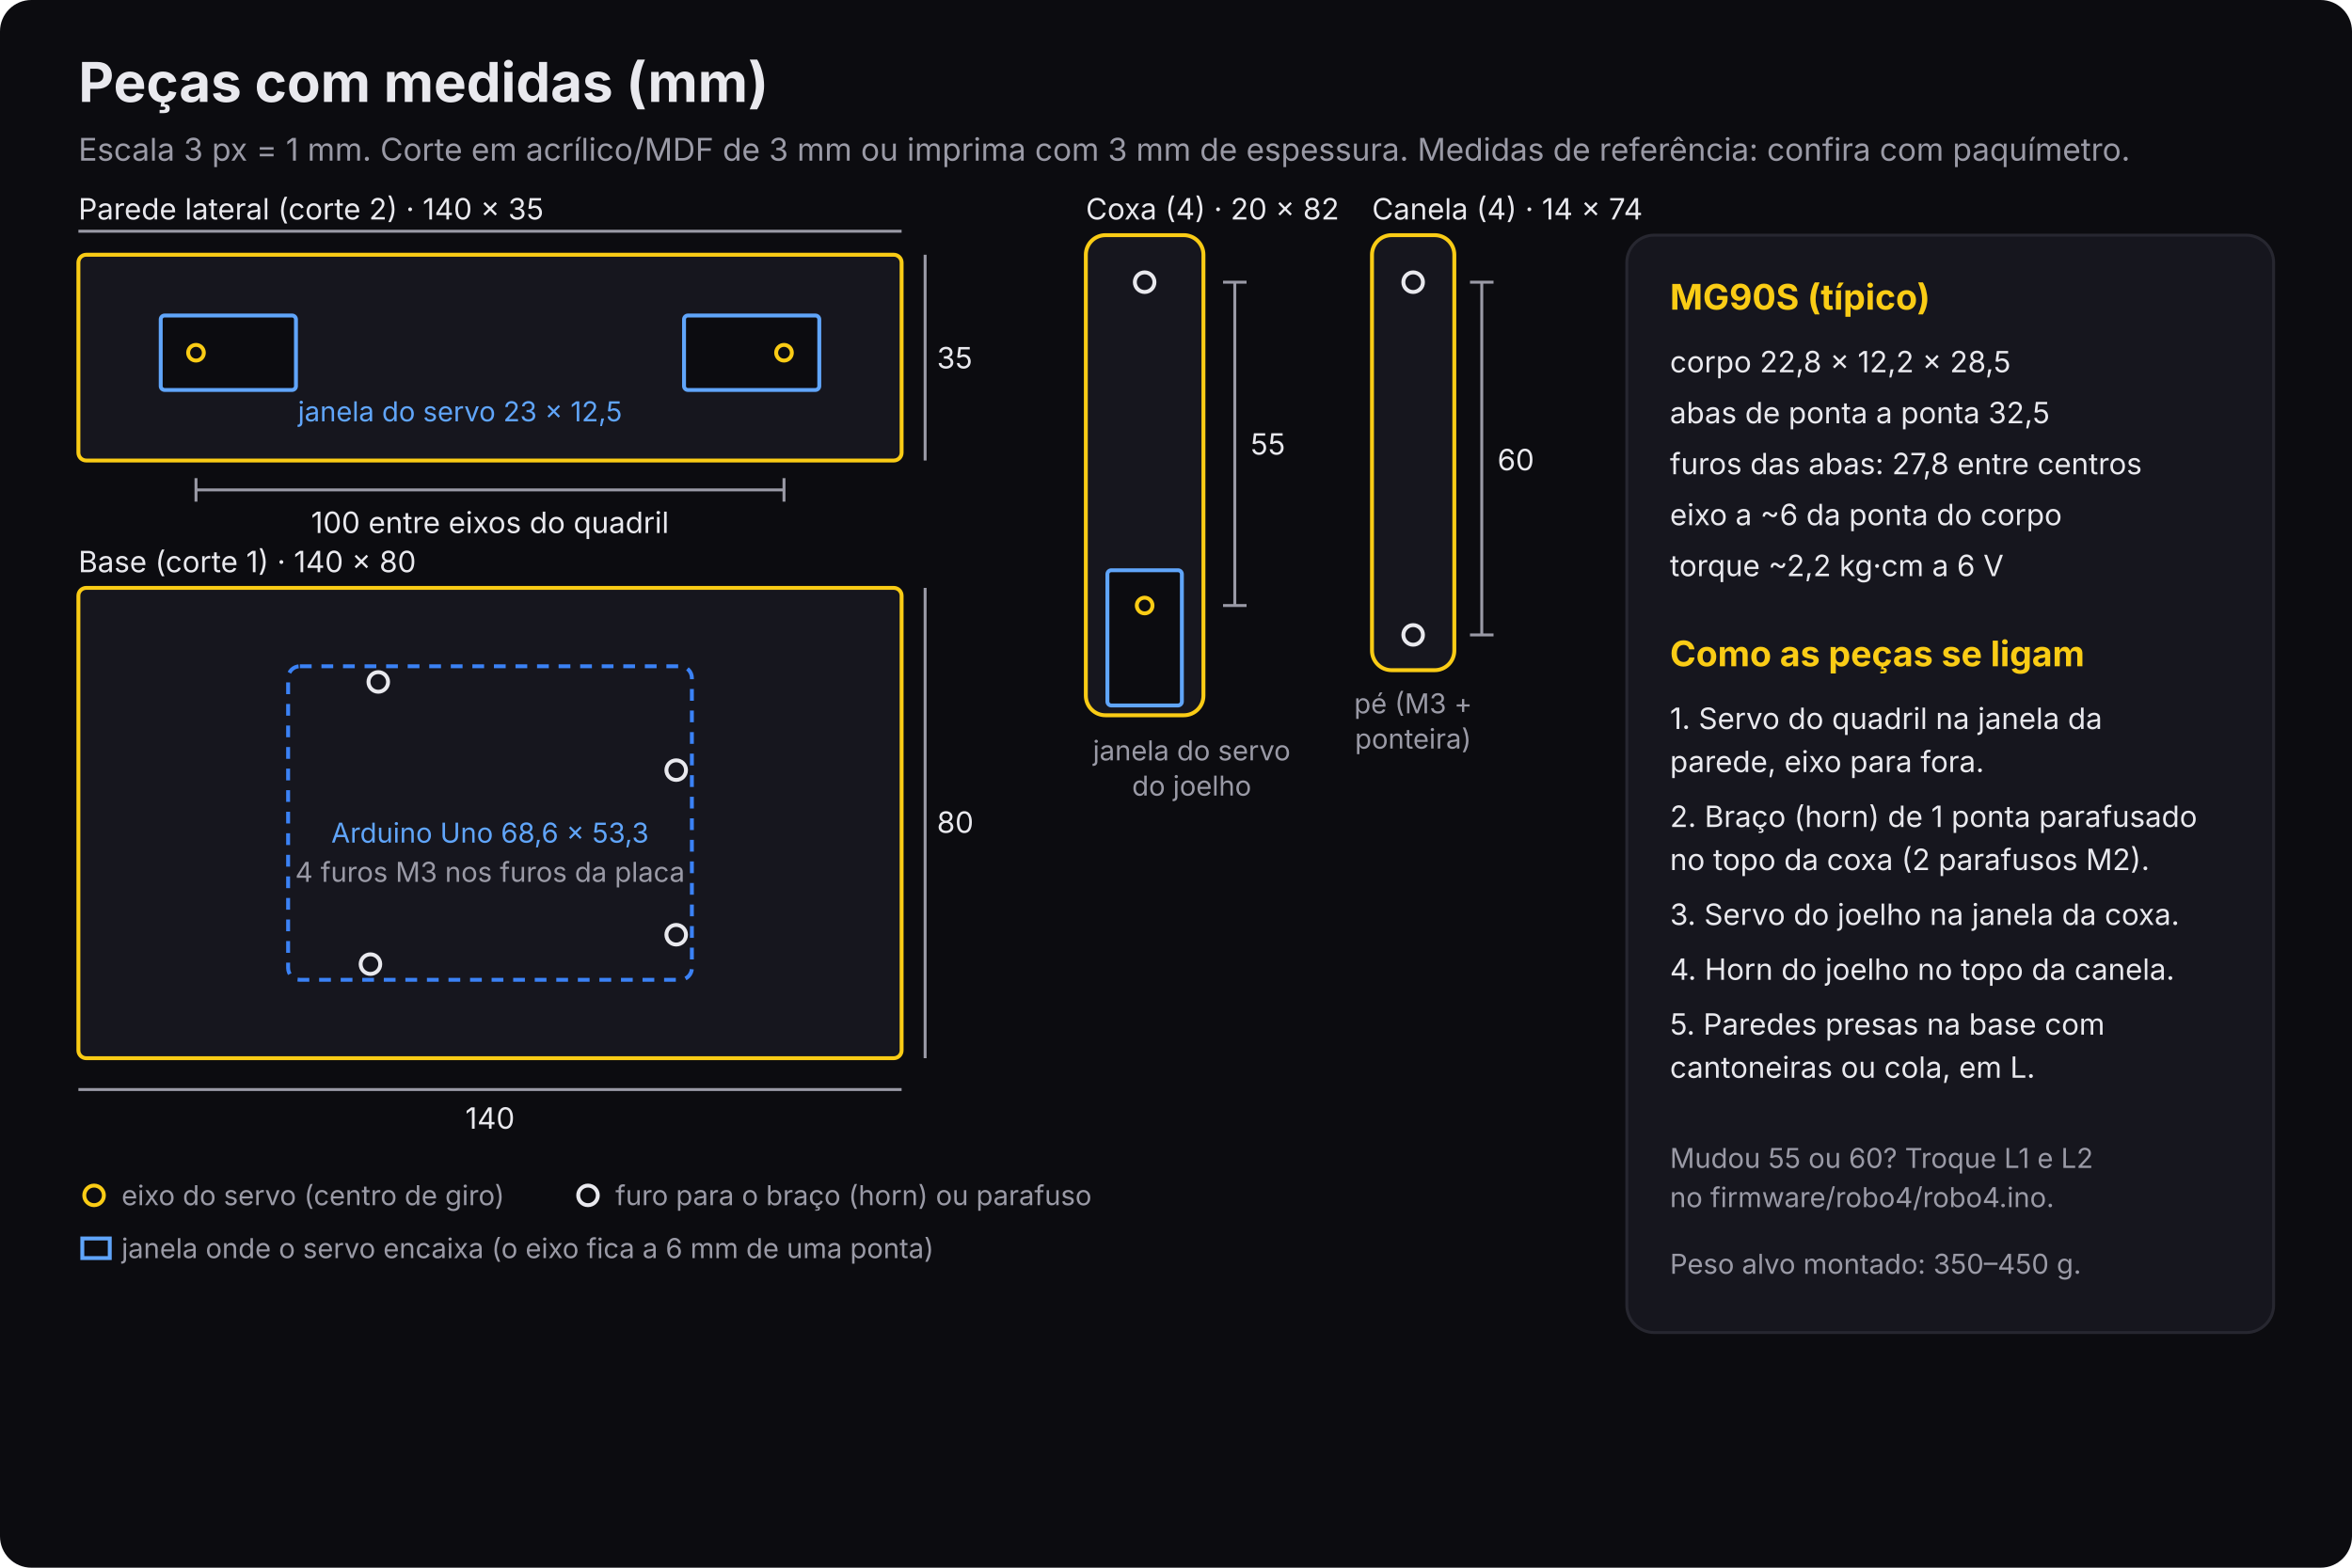
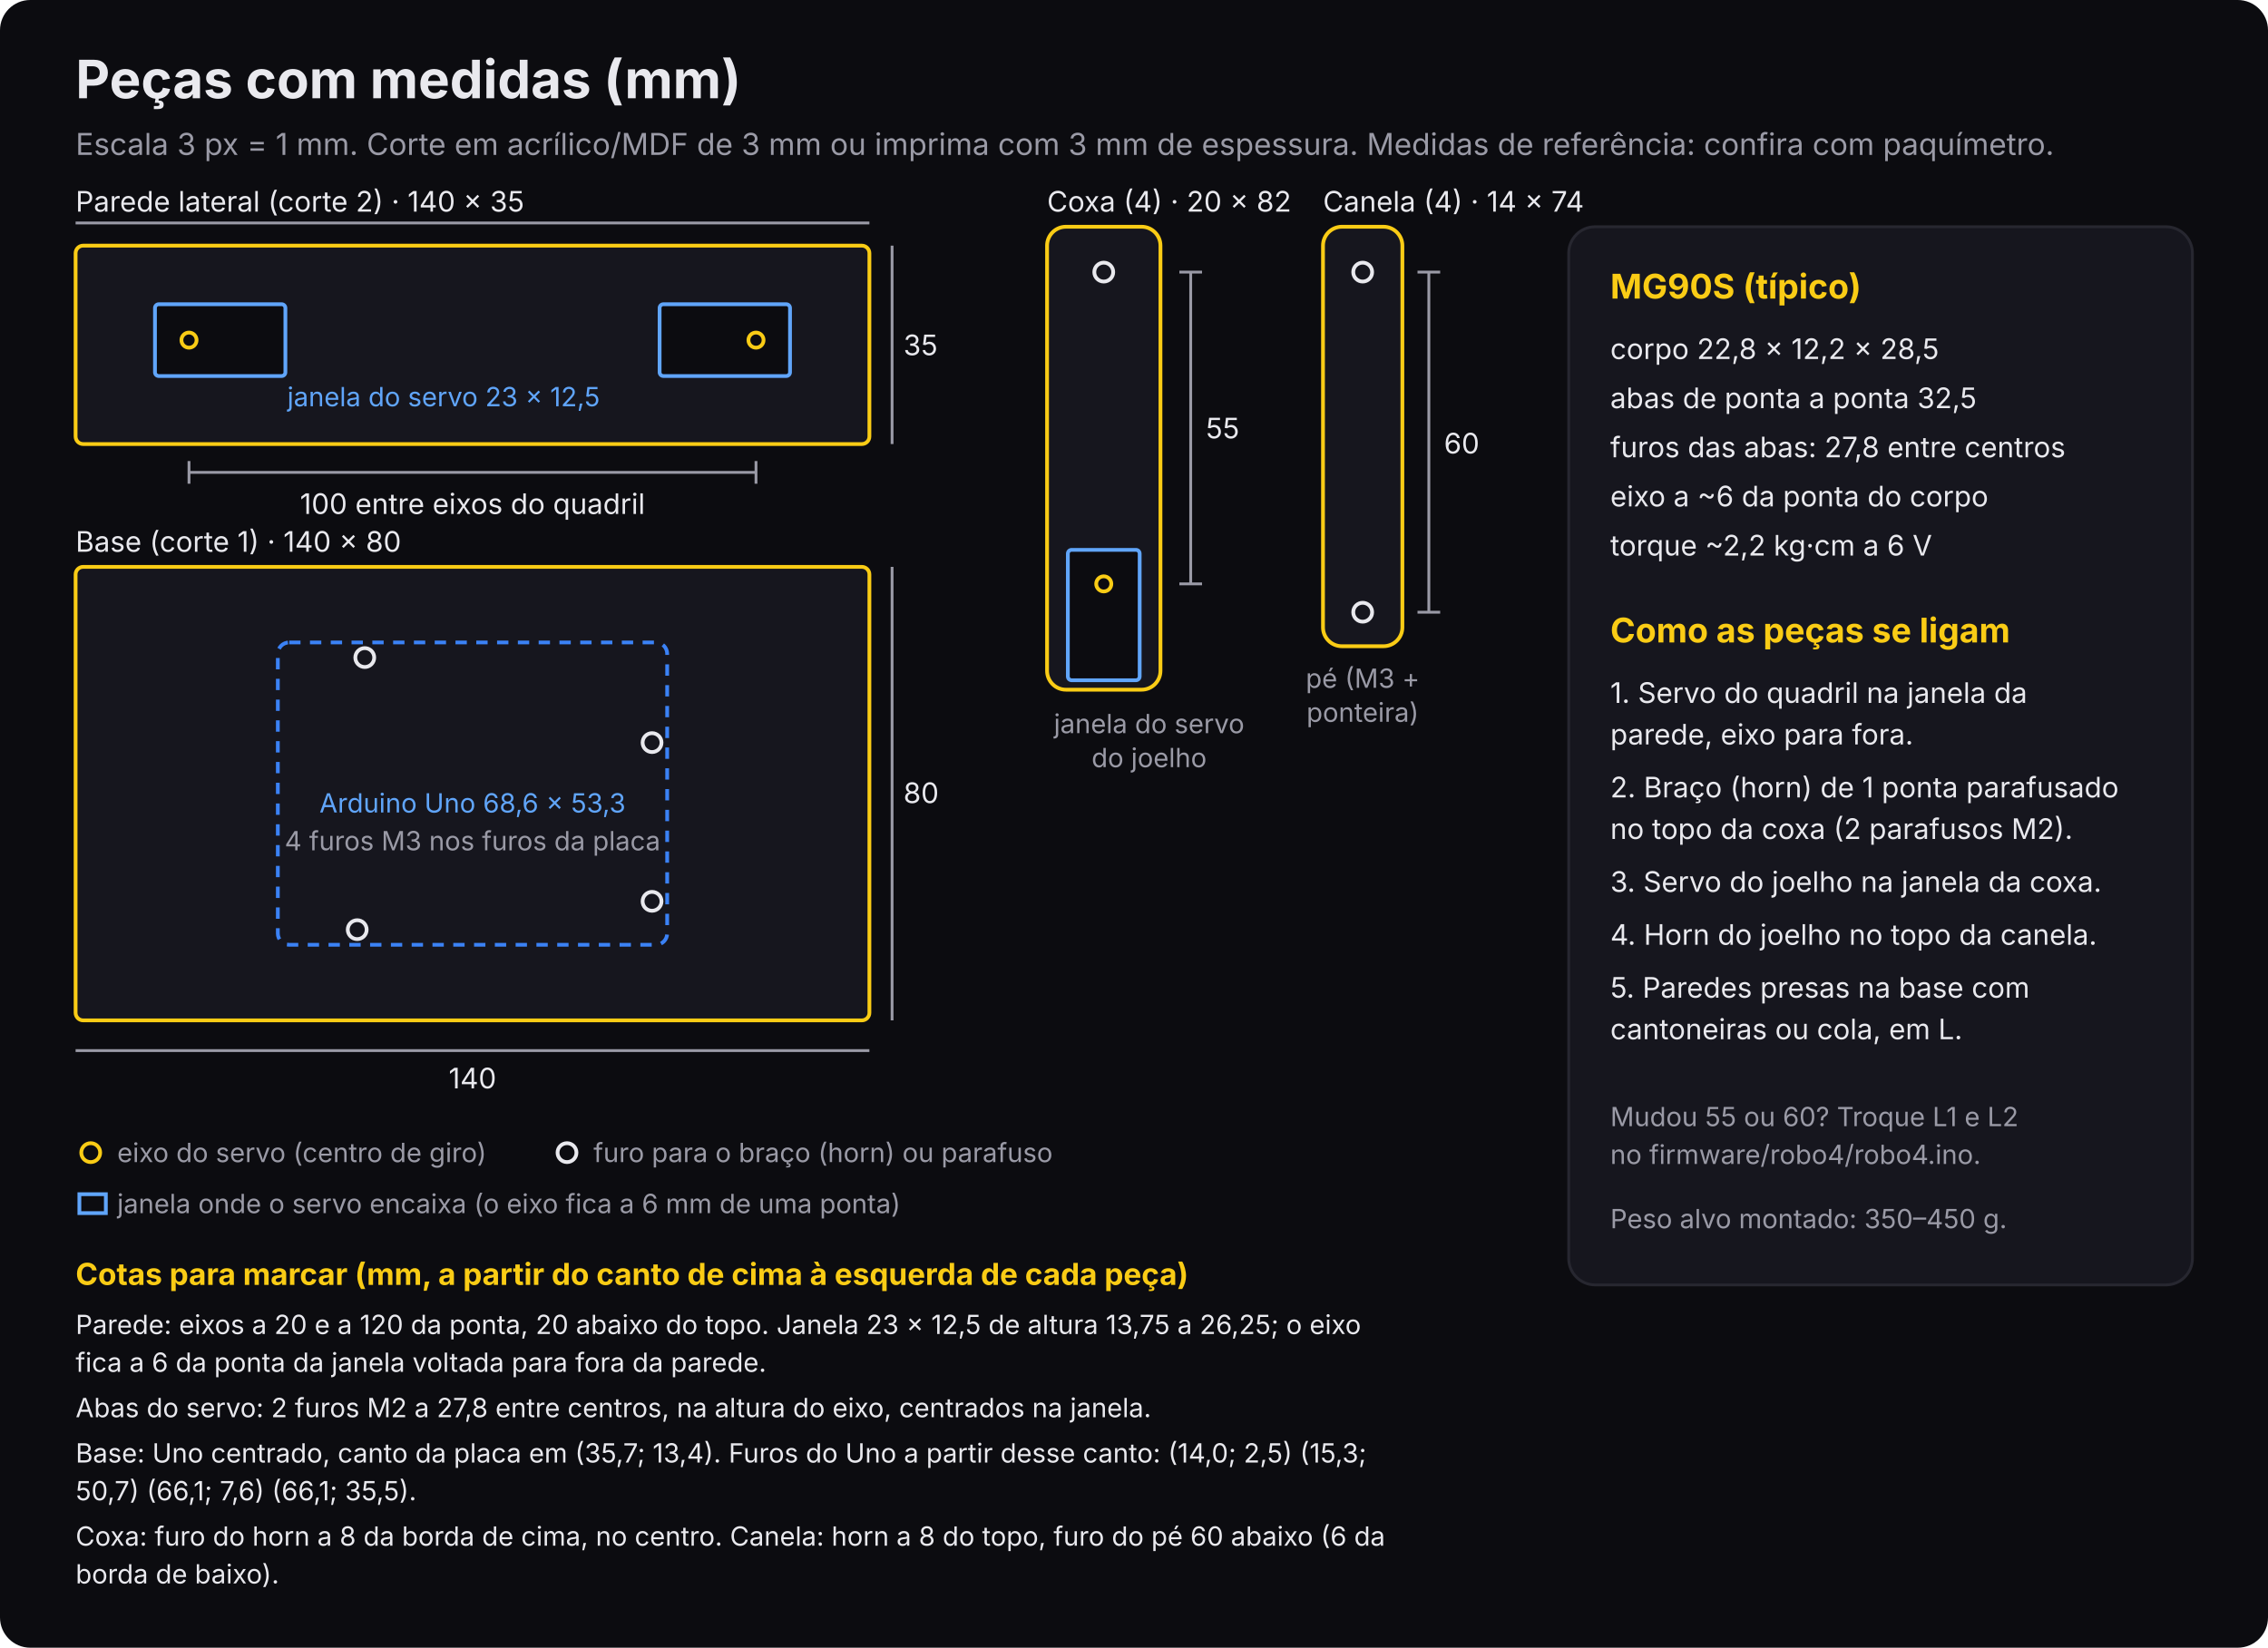
- <svg xmlns="http://www.w3.org/2000/svg" viewBox="0 0 1200 800" font-family="Inter, Arial, sans-serif">
-   <rect width="1200" height="800" rx="16" fill="#0c0c10" />
+ <svg xmlns="http://www.w3.org/2000/svg" viewBox="0 0 1200 872" font-family="Inter, Arial, sans-serif">
+   <rect width="1200" height="872" rx="16" fill="#0c0c10" />
  <text x="40" y="52" fill="#e9e9ee" font-size="28" font-weight="700" font-family="Sora, Inter, sans-serif">Peças com medidas (mm)</text>
  <text x="40" y="82" fill="#9a9aa6" font-size="16">Escala 3 px = 1 mm. Corte em acrílico/MDF de 3 mm ou imprima com 3 mm de espessura. Medidas de referência: confira com paquímetro.</text>
  <g stroke-width="2" fill="none">
    <rect x="40" y="130" width="420" height="105" rx="4" stroke="#FACC15" fill="#16161e" />
    <rect x="82" y="161" width="69" height="38" rx="2" stroke="#60a5fa" fill="#0c0c10" />
    <rect x="349" y="161" width="69" height="38" rx="2" stroke="#60a5fa" fill="#0c0c10" />
    <circle cx="100" cy="180" r="4" stroke="#FACC15" />
    <circle cx="400" cy="180" r="4" stroke="#FACC15" />
    <rect x="40" y="300" width="420" height="240" rx="4" stroke="#FACC15" fill="#16161e" />
    <rect x="147" y="340" width="206" height="160" rx="6" stroke="#3b82f6" stroke-dasharray="6 5" />
    <g stroke="#e9e9ee">
      <circle cx="189" cy="492" r="5" />
      <circle cx="193" cy="348" r="5" />
      <circle cx="345" cy="477" r="5" />
      <circle cx="345" cy="393" r="5" />
    </g>
    <rect x="554" y="120" width="60" height="245" rx="10" stroke="#FACC15" fill="#16161e" />
    <circle cx="584" cy="144" r="5" stroke="#e9e9ee" />
    <rect x="565" y="291" width="38" height="69" rx="2" stroke="#60a5fa" fill="#0c0c10" />
    <circle cx="584" cy="309" r="4" stroke="#FACC15" />
    <rect x="700" y="120" width="42" height="222" rx="10" stroke="#FACC15" fill="#16161e" />
    <circle cx="721" cy="144" r="5" stroke="#e9e9ee" />
    <circle cx="721" cy="324" r="5" stroke="#e9e9ee" />
  </g>
  <g stroke="#9a9aa6" stroke-width="1.5">
    <line x1="100" y1="250" x2="400" y2="250" />
    <line x1="100" y1="244" x2="100" y2="256" />
    <line x1="400" y1="244" x2="400" y2="256" />
    <line x1="40" y1="118" x2="460" y2="118" />
    <line x1="472" y1="130" x2="472" y2="235" />
    <line x1="40" y1="556" x2="460" y2="556" />
    <line x1="472" y1="300" x2="472" y2="540" />
    <line x1="630" y1="144" x2="630" y2="309" />
    <line x1="624" y1="144" x2="636" y2="144" />
    <line x1="624" y1="309" x2="636" y2="309" />
    <line x1="756" y1="144" x2="756" y2="324" />
    <line x1="750" y1="144" x2="762" y2="144" />
    <line x1="750" y1="324" x2="762" y2="324" />
  </g>
  <g fill="#e9e9ee" font-size="15">
    <text x="40" y="112">Parede lateral (corte 2) · 140 × 35</text>
    <text x="478" y="188">35</text>
    <text x="250" y="272" text-anchor="middle">100 entre eixos do quadril</text>
    <text x="152" y="215" fill="#60a5fa" font-size="14">janela do servo 23 × 12,5</text>
    <text x="40" y="292">Base (corte 1) · 140 × 80</text>
    <text x="478" y="425">80</text>
    <text x="250" y="576" text-anchor="middle">140</text>
    <text x="250" y="430" fill="#60a5fa" font-size="14" text-anchor="middle">Arduino Uno 68,6 × 53,3</text>
    <text x="250" y="450" fill="#9a9aa6" font-size="14" text-anchor="middle">4 furos M3 nos furos da placa</text>
    <text x="554" y="112">Coxa (4) · 20 × 82</text>
    <text x="638" y="232">55</text>
    <text x="700" y="112" fill="#e9e9ee">Canela (4) · 14 × 74</text>
    <text x="764" y="240">60</text>
    <text x="608" y="388" fill="#9a9aa6" font-size="14" text-anchor="middle">janela do servo</text>
    <text x="608" y="406" fill="#9a9aa6" font-size="14" text-anchor="middle">do joelho</text>
    <text x="721" y="364" fill="#9a9aa6" font-size="14" text-anchor="middle">pé (M3 +</text>
    <text x="721" y="382" fill="#9a9aa6" font-size="14" text-anchor="middle">ponteira)</text>
  </g>
  <g font-size="14" fill="#9a9aa6">
    <circle cx="48" cy="610" r="5" fill="none" stroke="#FACC15" stroke-width="2" />
    <text x="62" y="615">eixo do servo (centro de giro)</text>
    <circle cx="300" cy="610" r="5" fill="none" stroke="#e9e9ee" stroke-width="2" />
    <text x="314" y="615">furo para o braço (horn) ou parafuso</text>
    <rect x="42" y="632" width="14" height="10" fill="none" stroke="#60a5fa" stroke-width="2" />
    <text x="62" y="642">janela onde o servo encaixa (o eixo fica a 6 mm de uma ponta)</text>
  </g>
  <g transform="translate(830,120)">
    <rect width="330" height="560" rx="14" fill="#16161e" stroke="#272730" stroke-width="1.5" />
    <text x="22" y="38" fill="#FACC15" font-size="18" font-weight="700">MG90S (típico)</text>
    <g fill="#e9e9ee" font-size="15">
      <text x="22" y="70">corpo 22,8 × 12,2 × 28,5</text>
      <text x="22" y="96">abas de ponta a ponta 32,5</text>
      <text x="22" y="122">furos das abas: 27,8 entre centros</text>
      <text x="22" y="148">eixo a ~6 da ponta do corpo</text>
      <text x="22" y="174">torque ~2,2 kg·cm a 6 V</text>
    </g>
    <text x="22" y="220" fill="#FACC15" font-size="18" font-weight="700">Como as peças se ligam</text>
    <g fill="#e9e9ee" font-size="15">
      <text x="22" y="252">1. Servo do quadril na janela da</text>
      <text x="22" y="274">   parede, eixo para fora.</text>
      <text x="22" y="302">2. Braço (horn) de 1 ponta parafusado</text>
      <text x="22" y="324">   no topo da coxa (2 parafusos M2).</text>
      <text x="22" y="352">3. Servo do joelho na janela da coxa.</text>
      <text x="22" y="380">4. Horn do joelho no topo da canela.</text>
      <text x="22" y="408">5. Paredes presas na base com</text>
      <text x="22" y="430">   cantoneiras ou cola, em L.</text>
    </g>
    <text x="22" y="476" fill="#9a9aa6" font-size="14">Mudou 55 ou 60? Troque L1 e L2</text>
    <text x="22" y="496" fill="#9a9aa6" font-size="14">no firmware/robo4/robo4.ino.</text>
    <text x="22" y="530" fill="#9a9aa6" font-size="14">Peso alvo montado: 350–450 g.</text>
  </g>
+   <g id="cotas" font-size="14" fill="#e9e9ee">
+     <text x="40" y="680" fill="#FACC15" font-size="16" font-weight="700">Cotas para marcar (mm, a partir do canto de cima à esquerda de cada peça)</text>
+     <text x="40" y="706">Parede: eixos a 20 e a 120 da ponta, 20 abaixo do topo. Janela 23 × 12,5 de altura 13,75 a 26,25; o eixo</text>
+     <text x="40" y="726">fica a 6 da ponta da janela voltada para fora da parede.</text>
+     <text x="40" y="750">Abas do servo: 2 furos M2 a 27,8 entre centros, na altura do eixo, centrados na janela.</text>
+     <text x="40" y="774">Base: Uno centrado, canto da placa em (35,7; 13,4). Furos do Uno a partir desse canto: (14,0; 2,5) (15,3;</text>
+     <text x="40" y="794">50,7) (66,1; 7,6) (66,1; 35,5).</text>
+     <text x="40" y="818">Coxa: furo do horn a 8 da borda de cima, no centro. Canela: horn a 8 do topo, furo do pé 60 abaixo (6 da</text>
+     <text x="40" y="838">borda de baixo).</text>
+   </g>
</svg>
